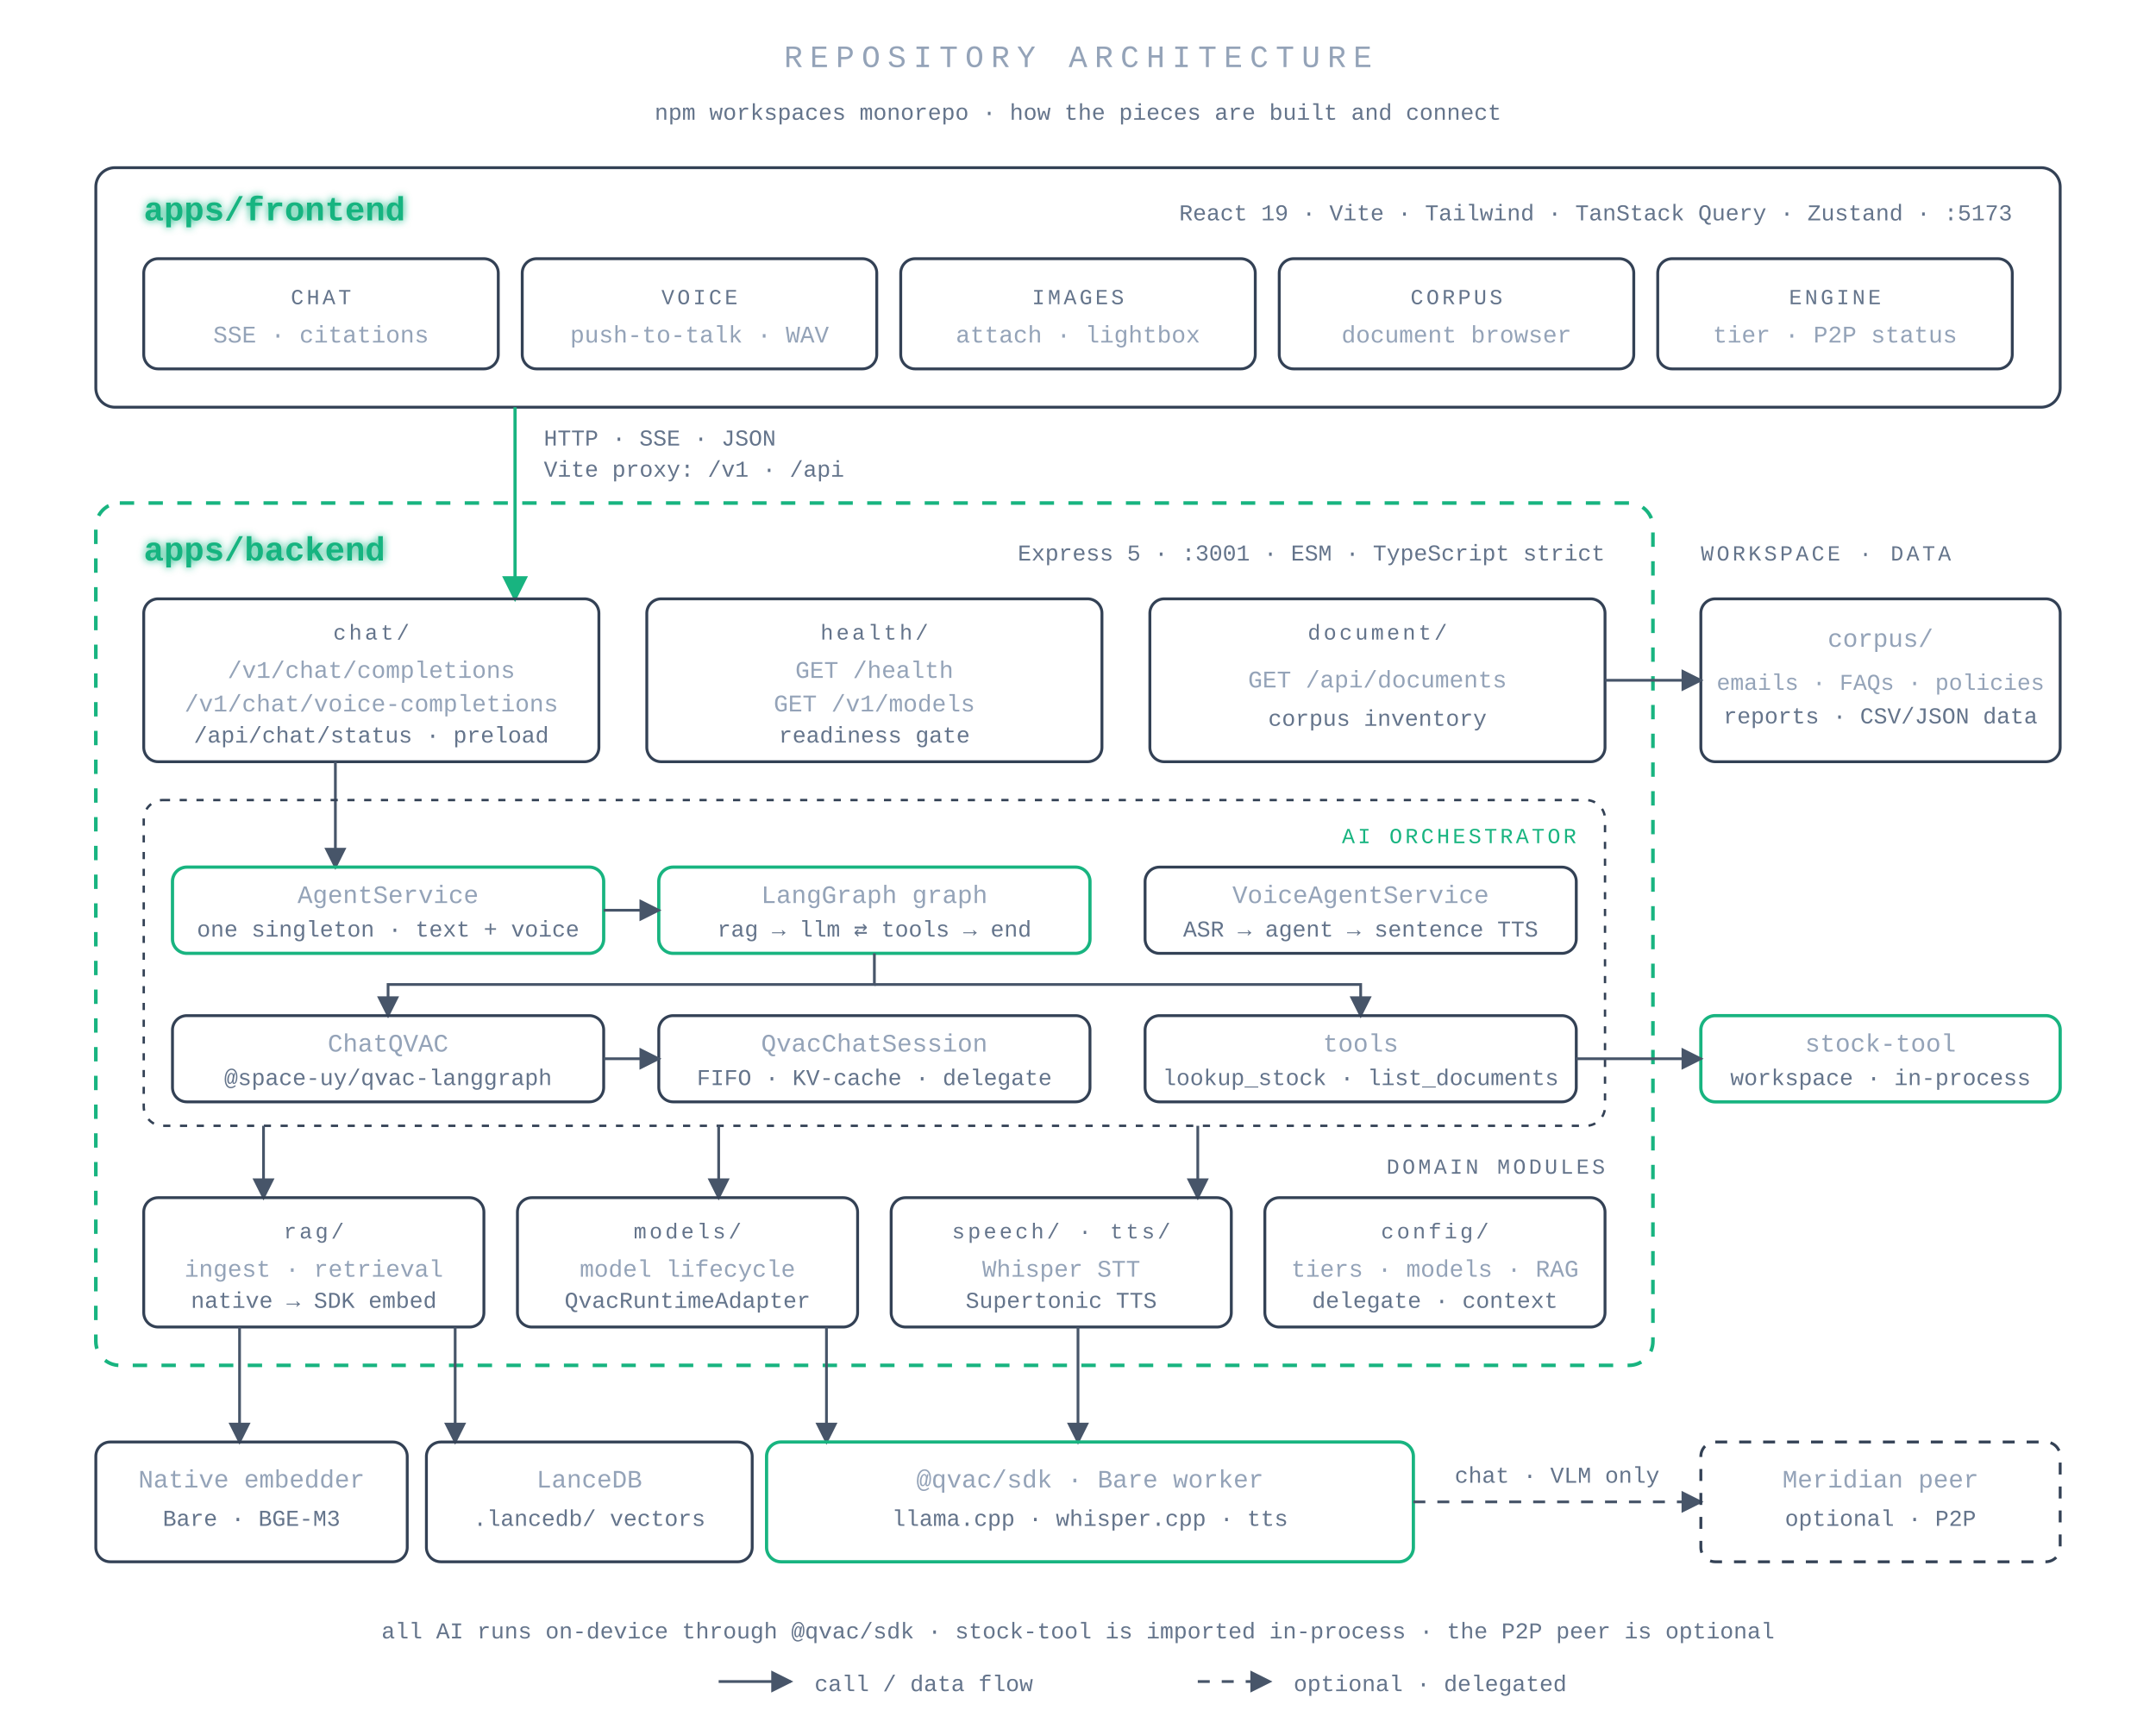
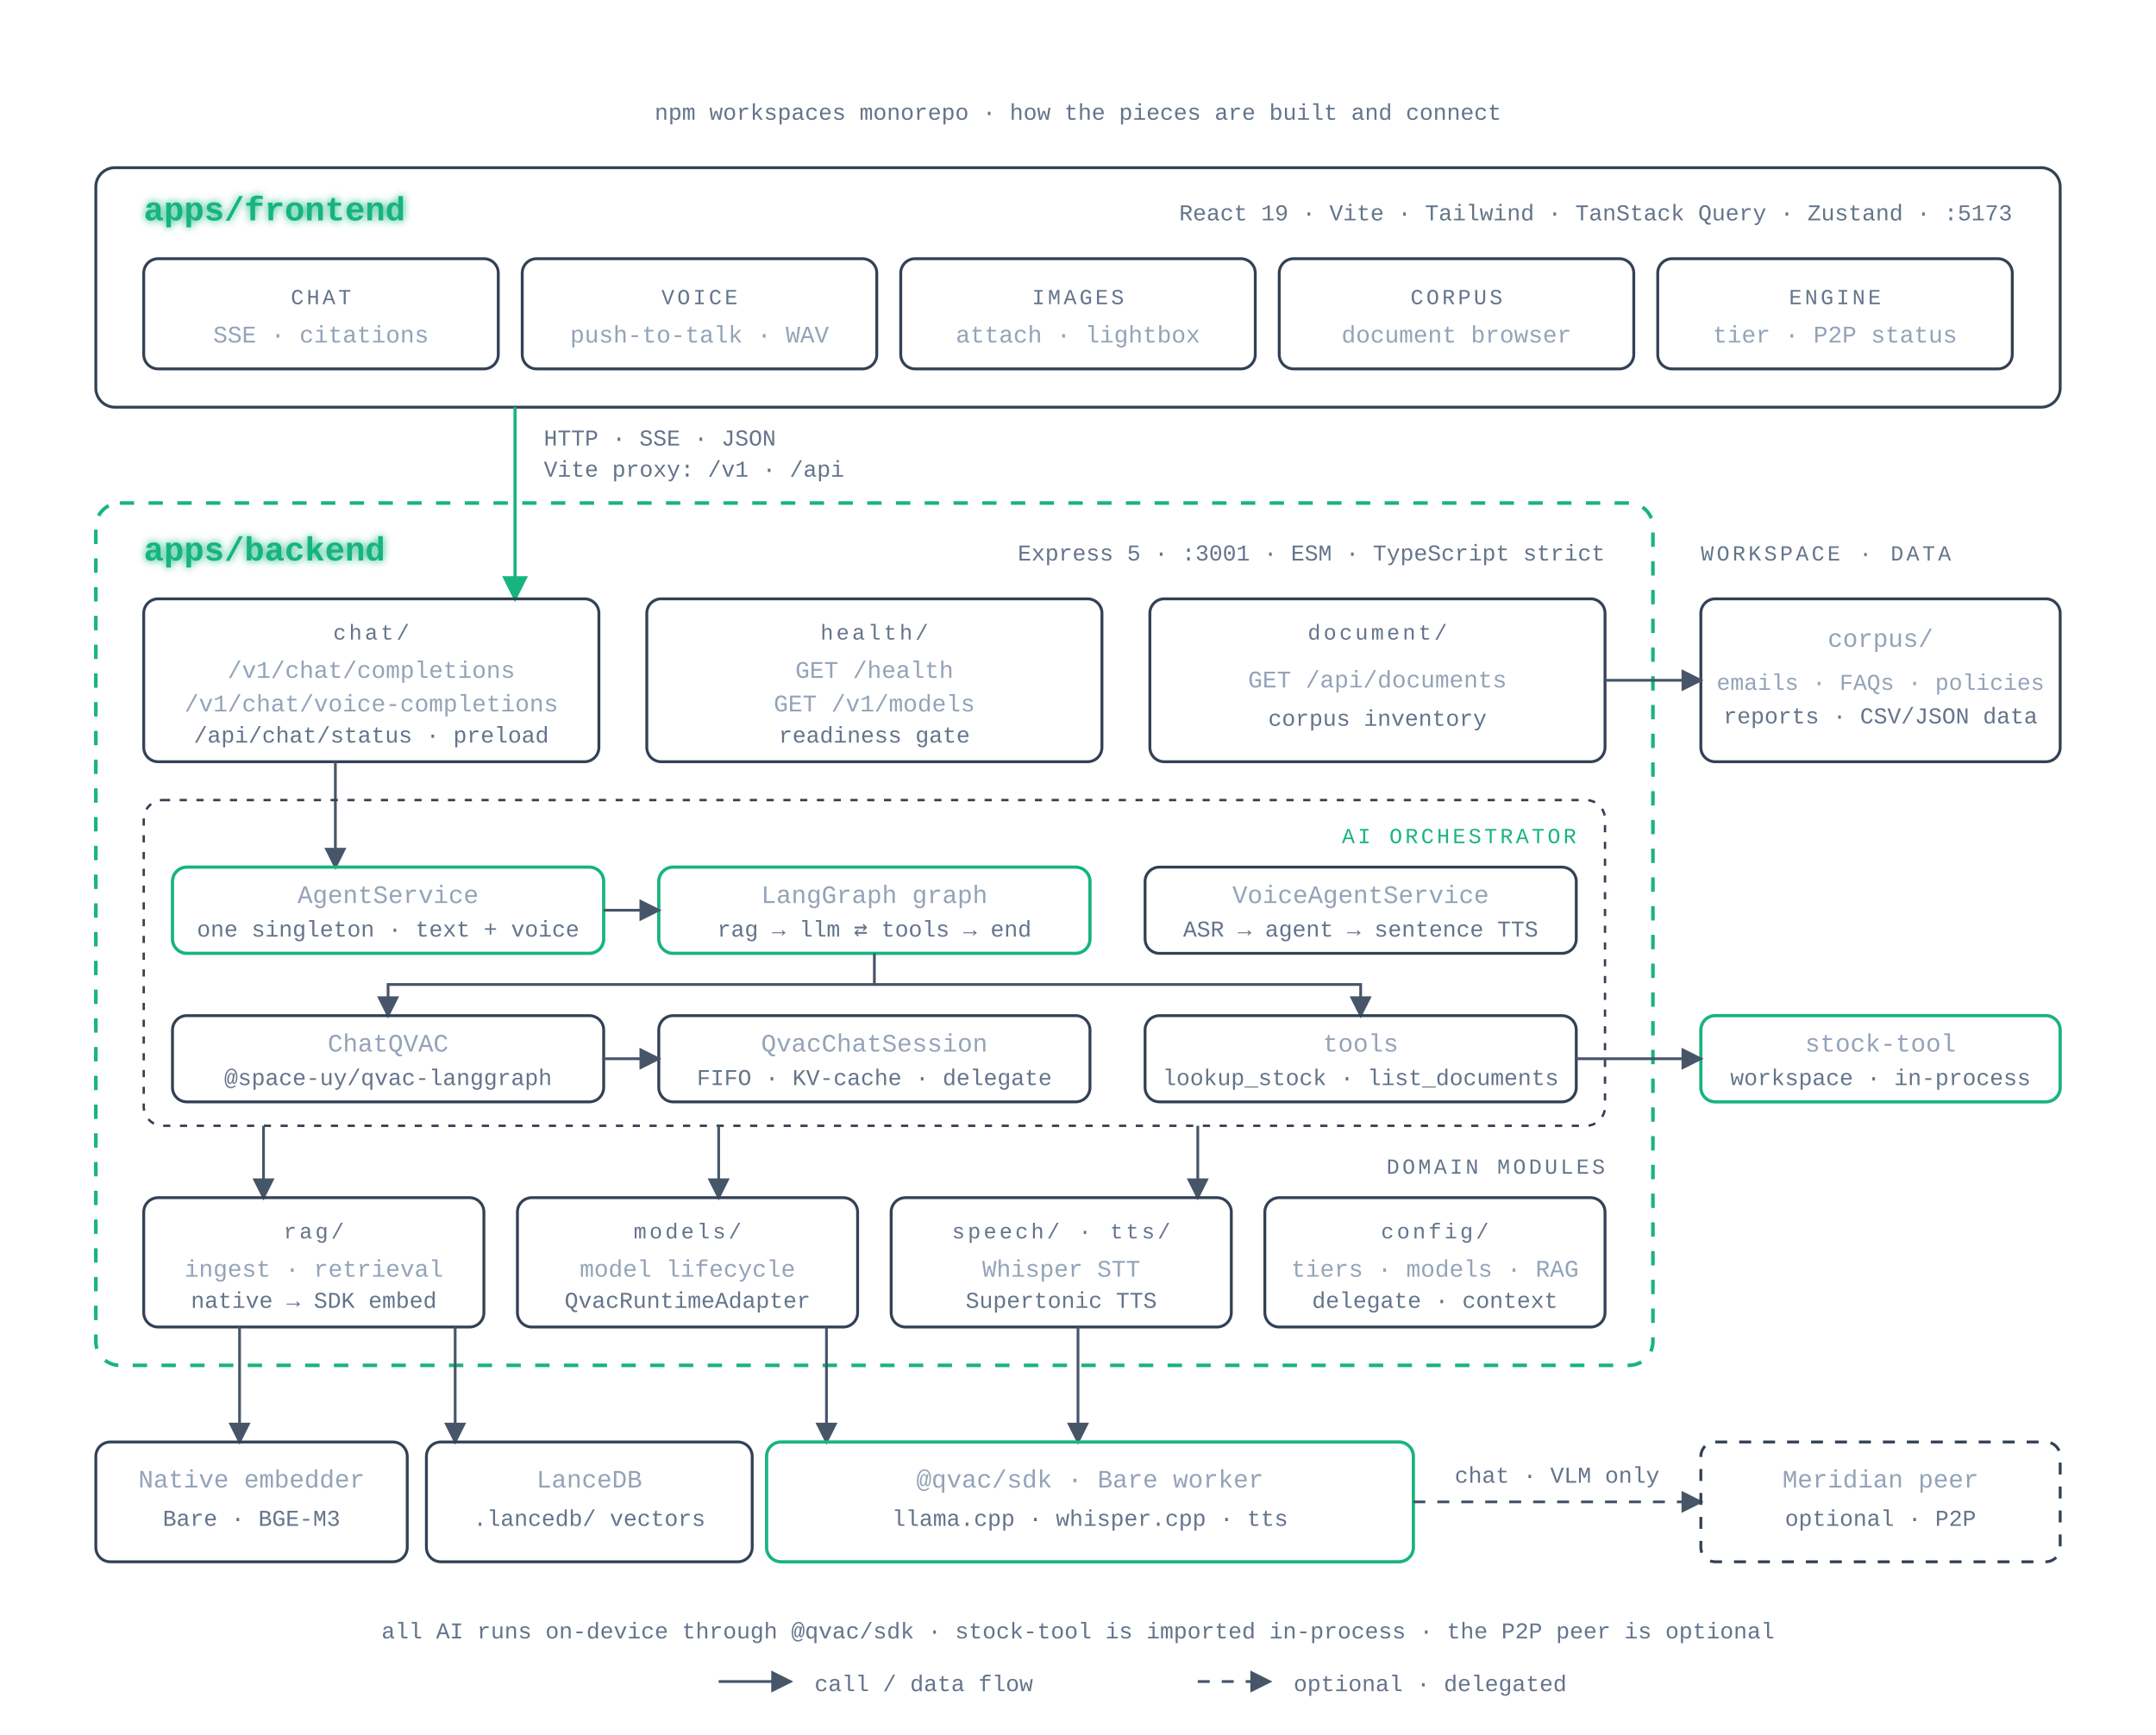
<svg xmlns="http://www.w3.org/2000/svg" viewBox="0 0 900 724" width="900" height="724" role="img" aria-labelledby="repo-arch-title repo-arch-desc">
  <defs>
    <filter id="glow" x="-30%" y="-30%" width="160%" height="160%">
      <feGaussianBlur stdDeviation="1.8" result="blur" />
      <feMerge>
        <feMergeNode in="blur" />
        <feMergeNode in="SourceGraphic" />
      </feMerge>
    </filter>
    <marker id="arrow" markerWidth="8" markerHeight="8" refX="7" refY="4" orient="auto">
      <path d="M0,0 L8,4 L0,8 Z" fill="#475569" />
    </marker>
    <marker id="arrowAccent" markerWidth="8" markerHeight="8" refX="7" refY="4" orient="auto">
      <path d="M0,0 L8,4 L0,8 Z" fill="#18b480" />
    </marker>
    <style>
      text {
        font-family: "JetBrains Mono", ui-monospace, SFMono-Regular, "SF Mono",
                     Menlo, Consolas, "Liberation Mono", monospace;
      }

      .label  { fill: #64748b; font-size: 9px; letter-spacing: 1.2px; }
      .name   { fill: #94a3b8; font-size: 10.5px; }
      .body   { fill: #94a3b8; font-size: 10px; }
      .small  { fill: #64748b; font-size: 9.5px; }
      .title  { fill: #18b480; font-size: 14px; font-weight: 700; }
      .group  { fill: #18b480; font-size: 9px; letter-spacing: 1.2px; }

      .box        { fill: none; stroke: #334155; stroke-width: 1.2; }
      .accentBox  { fill: none; stroke: #18b480; stroke-width: 1.35; }
      .boundary   { fill: none; stroke: #18b480; stroke-width: 1.5; stroke-dasharray: 6 6; }
      .subBox     { fill: none; stroke: #334155; stroke-width: 1; stroke-dasharray: 3 4; }

      .line       { fill: none; stroke: #475569; stroke-width: 1.15; }
      .accentLine { fill: none; stroke: #18b480; stroke-width: 1.35; }
      .dash       { stroke-dasharray: 5 5; }
    </style>
  </defs>
-   <text x="450" y="28" text-anchor="middle" fill="#94a3b8" font-size="13" letter-spacing="3">
-     REPOSITORY ARCHITECTURE
-   </text>
  <text x="450" y="50" text-anchor="middle" fill="#64748b" font-size="9.5">
    npm workspaces monorepo · how the pieces are built and connect
  </text>
  <rect x="40" y="70" width="820" height="100" rx="8" class="box" />
  <text x="60" y="92" class="title" filter="url(#glow)">apps/frontend</text>
  <text x="840" y="92" text-anchor="end" class="small">React 19 · Vite · Tailwind · TanStack Query · Zustand · :5173</text>
  <rect x="60" y="108" width="148" height="46" rx="6" class="box" />
  <text x="134" y="127" text-anchor="middle" class="label">CHAT</text>
  <text x="134" y="143" text-anchor="middle" class="body">SSE · citations</text>
  <rect x="218" y="108" width="148" height="46" rx="6" class="box" />
  <text x="292" y="127" text-anchor="middle" class="label">VOICE</text>
  <text x="292" y="143" text-anchor="middle" class="body">push-to-talk · WAV</text>
  <rect x="376" y="108" width="148" height="46" rx="6" class="box" />
  <text x="450" y="127" text-anchor="middle" class="label">IMAGES</text>
  <text x="450" y="143" text-anchor="middle" class="body">attach · lightbox</text>
  <rect x="534" y="108" width="148" height="46" rx="6" class="box" />
  <text x="608" y="127" text-anchor="middle" class="label">CORPUS</text>
  <text x="608" y="143" text-anchor="middle" class="body">document browser</text>
  <rect x="692" y="108" width="148" height="46" rx="6" class="box" />
  <text x="766" y="127" text-anchor="middle" class="label">ENGINE</text>
  <text x="766" y="143" text-anchor="middle" class="body">tier · P2P status</text>
  <path d="M215 170 V250" class="accentLine" marker-end="url(#arrowAccent)" />
  <text x="227" y="186" class="small">HTTP · SSE · JSON</text>
  <text x="227" y="199" class="small">Vite proxy: /v1 · /api</text>
  <rect x="40" y="210" width="650" height="360" rx="10" class="boundary" />
  <text x="60" y="234" class="title" filter="url(#glow)">apps/backend</text>
  <text x="670" y="234" text-anchor="end" class="small">Express 5 · :3001 · ESM · TypeScript strict</text>
  <rect x="60" y="250" width="190" height="68" rx="6" class="box" />
  <text x="155" y="267" text-anchor="middle" class="label">chat/</text>
  <text x="155" y="283" text-anchor="middle" class="body">/v1/chat/completions</text>
  <text x="155" y="297" text-anchor="middle" class="body">/v1/chat/voice-completions</text>
  <text x="155" y="310" text-anchor="middle" class="small">/api/chat/status · preload</text>
  <rect x="270" y="250" width="190" height="68" rx="6" class="box" />
  <text x="365" y="267" text-anchor="middle" class="label">health/</text>
  <text x="365" y="283" text-anchor="middle" class="body">GET /health</text>
  <text x="365" y="297" text-anchor="middle" class="body">GET /v1/models</text>
  <text x="365" y="310" text-anchor="middle" class="small">readiness gate</text>
  <rect x="480" y="250" width="190" height="68" rx="6" class="box" />
  <text x="575" y="267" text-anchor="middle" class="label">document/</text>
  <text x="575" y="287" text-anchor="middle" class="body">GET /api/documents</text>
  <text x="575" y="303" text-anchor="middle" class="small">corpus inventory</text>
  <path d="M140 318 V362" class="line" marker-end="url(#arrow)" />
  <rect x="60" y="334" width="610" height="136" rx="8" class="subBox" />
  <text x="658" y="352" text-anchor="end" class="group">AI ORCHESTRATOR</text>
  <rect x="72" y="362" width="180" height="36" rx="6" class="accentBox" />
  <text x="162" y="377" text-anchor="middle" class="name">AgentService</text>
  <text x="162" y="391" text-anchor="middle" class="small">one singleton · text + voice</text>
  <rect x="275" y="362" width="180" height="36" rx="6" class="accentBox" />
  <text x="365" y="377" text-anchor="middle" class="name">LangGraph graph</text>
  <text x="365" y="391" text-anchor="middle" class="small">rag → llm ⇄ tools → end</text>
  <rect x="478" y="362" width="180" height="36" rx="6" class="box" />
  <text x="568" y="377" text-anchor="middle" class="name">VoiceAgentService</text>
  <text x="568" y="391" text-anchor="middle" class="small">ASR → agent → sentence TTS</text>
  <path d="M252 380 H275" class="line" marker-end="url(#arrow)" />
  <path d="M365 398 V411 H162 V424" class="line" marker-end="url(#arrow)" />
  <path d="M365 411 H568 V424" class="line" marker-end="url(#arrow)" />
  <rect x="72" y="424" width="180" height="36" rx="6" class="box" />
  <text x="162" y="439" text-anchor="middle" class="name">ChatQVAC</text>
  <text x="162" y="453" text-anchor="middle" class="small">@space-uy/qvac-langgraph</text>
  <rect x="275" y="424" width="180" height="36" rx="6" class="box" />
  <text x="365" y="439" text-anchor="middle" class="name">QvacChatSession</text>
  <text x="365" y="453" text-anchor="middle" class="small">FIFO · KV-cache · delegate</text>
  <rect x="478" y="424" width="180" height="36" rx="6" class="box" />
  <text x="568" y="439" text-anchor="middle" class="name">tools</text>
  <text x="568" y="453" text-anchor="middle" class="small">lookup_stock · list_documents</text>
  <path d="M252 442 H275" class="line" marker-end="url(#arrow)" />
  <path d="M110 470 V500" class="line" marker-end="url(#arrow)" />
  <path d="M300 470 V500" class="line" marker-end="url(#arrow)" />
  <path d="M500 470 V500" class="line" marker-end="url(#arrow)" />
  <text x="670" y="490" text-anchor="end" class="label">DOMAIN MODULES</text>
  <rect x="60" y="500" width="142" height="54" rx="6" class="box" />
  <text x="131" y="517" text-anchor="middle" class="label">rag/</text>
  <text x="131" y="533" text-anchor="middle" class="body">ingest · retrieval</text>
  <text x="131" y="546" text-anchor="middle" class="small">native → SDK embed</text>
  <rect x="216" y="500" width="142" height="54" rx="6" class="box" />
  <text x="287" y="517" text-anchor="middle" class="label">models/</text>
  <text x="287" y="533" text-anchor="middle" class="body">model lifecycle</text>
  <text x="287" y="546" text-anchor="middle" class="small">QvacRuntimeAdapter</text>
  <rect x="372" y="500" width="142" height="54" rx="6" class="box" />
  <text x="443" y="517" text-anchor="middle" class="label">speech/ · tts/</text>
  <text x="443" y="533" text-anchor="middle" class="body">Whisper STT</text>
  <text x="443" y="546" text-anchor="middle" class="small">Supertonic TTS</text>
  <rect x="528" y="500" width="142" height="54" rx="6" class="box" />
  <text x="599" y="517" text-anchor="middle" class="label">config/</text>
  <text x="599" y="533" text-anchor="middle" class="body">tiers · models · RAG</text>
  <text x="599" y="546" text-anchor="middle" class="small">delegate · context</text>
  <text x="710" y="234" class="label">WORKSPACE · DATA</text>
  <rect x="710" y="250" width="150" height="68" rx="6" class="box" />
  <text x="785" y="270" text-anchor="middle" class="name">corpus/</text>
  <text x="785" y="288" text-anchor="middle" class="body" style="font-size:9.5px">emails · FAQs · policies</text>
  <text x="785" y="302" text-anchor="middle" class="small">reports · CSV/JSON data</text>
  <path d="M670 284 H710" class="line" marker-end="url(#arrow)" />
  <rect x="710" y="424" width="150" height="36" rx="6" class="accentBox" />
  <text x="785" y="439" text-anchor="middle" class="name">stock-tool</text>
  <text x="785" y="453" text-anchor="middle" class="small">workspace · in-process</text>
  <path d="M658 442 H710" class="line" marker-end="url(#arrow)" />
  <path d="M100 554 V602" class="line" marker-end="url(#arrow)" />
  <path d="M190 554 V602" class="line" marker-end="url(#arrow)" />
  <path d="M345 554 V602" class="line" marker-end="url(#arrow)" />
  <path d="M450 554 V602" class="line" marker-end="url(#arrow)" />
  <rect x="40" y="602" width="130" height="50" rx="6" class="box" />
  <text x="105" y="621" text-anchor="middle" class="name">Native embedder</text>
  <text x="105" y="637" text-anchor="middle" class="small">Bare · BGE-M3</text>
  <rect x="178" y="602" width="136" height="50" rx="6" class="box" />
  <text x="246" y="621" text-anchor="middle" class="name">LanceDB</text>
  <text x="246" y="637" text-anchor="middle" class="small">.lancedb/ vectors</text>
  <rect x="320" y="602" width="270" height="50" rx="6" class="accentBox" />
  <text x="455" y="621" text-anchor="middle" class="name">@qvac/sdk · Bare worker</text>
  <text x="455" y="637" text-anchor="middle" class="small">llama.cpp · whisper.cpp · tts</text>
  <path d="M590 627 H710" class="line dash" marker-end="url(#arrow)" />
  <text x="650" y="619" text-anchor="middle" class="small">chat · VLM only</text>
  <rect x="710" y="602" width="150" height="50" rx="6" class="box dash" />
  <text x="785" y="621" text-anchor="middle" class="name">Meridian peer</text>
  <text x="785" y="637" text-anchor="middle" class="small">optional · P2P</text>
  <text x="450" y="684" text-anchor="middle" class="small">
    all AI runs on-device through @qvac/sdk · stock-tool is imported in-process · the P2P peer is optional
  </text>
  <path d="M300 702 H330" class="line" marker-end="url(#arrow)" />
  <text x="340" y="706" class="small">call / data flow</text>
  <path d="M500 702 H530" class="line dash" marker-end="url(#arrow)" />
  <text x="540" y="706" class="small">optional · delegated</text>
</svg>
